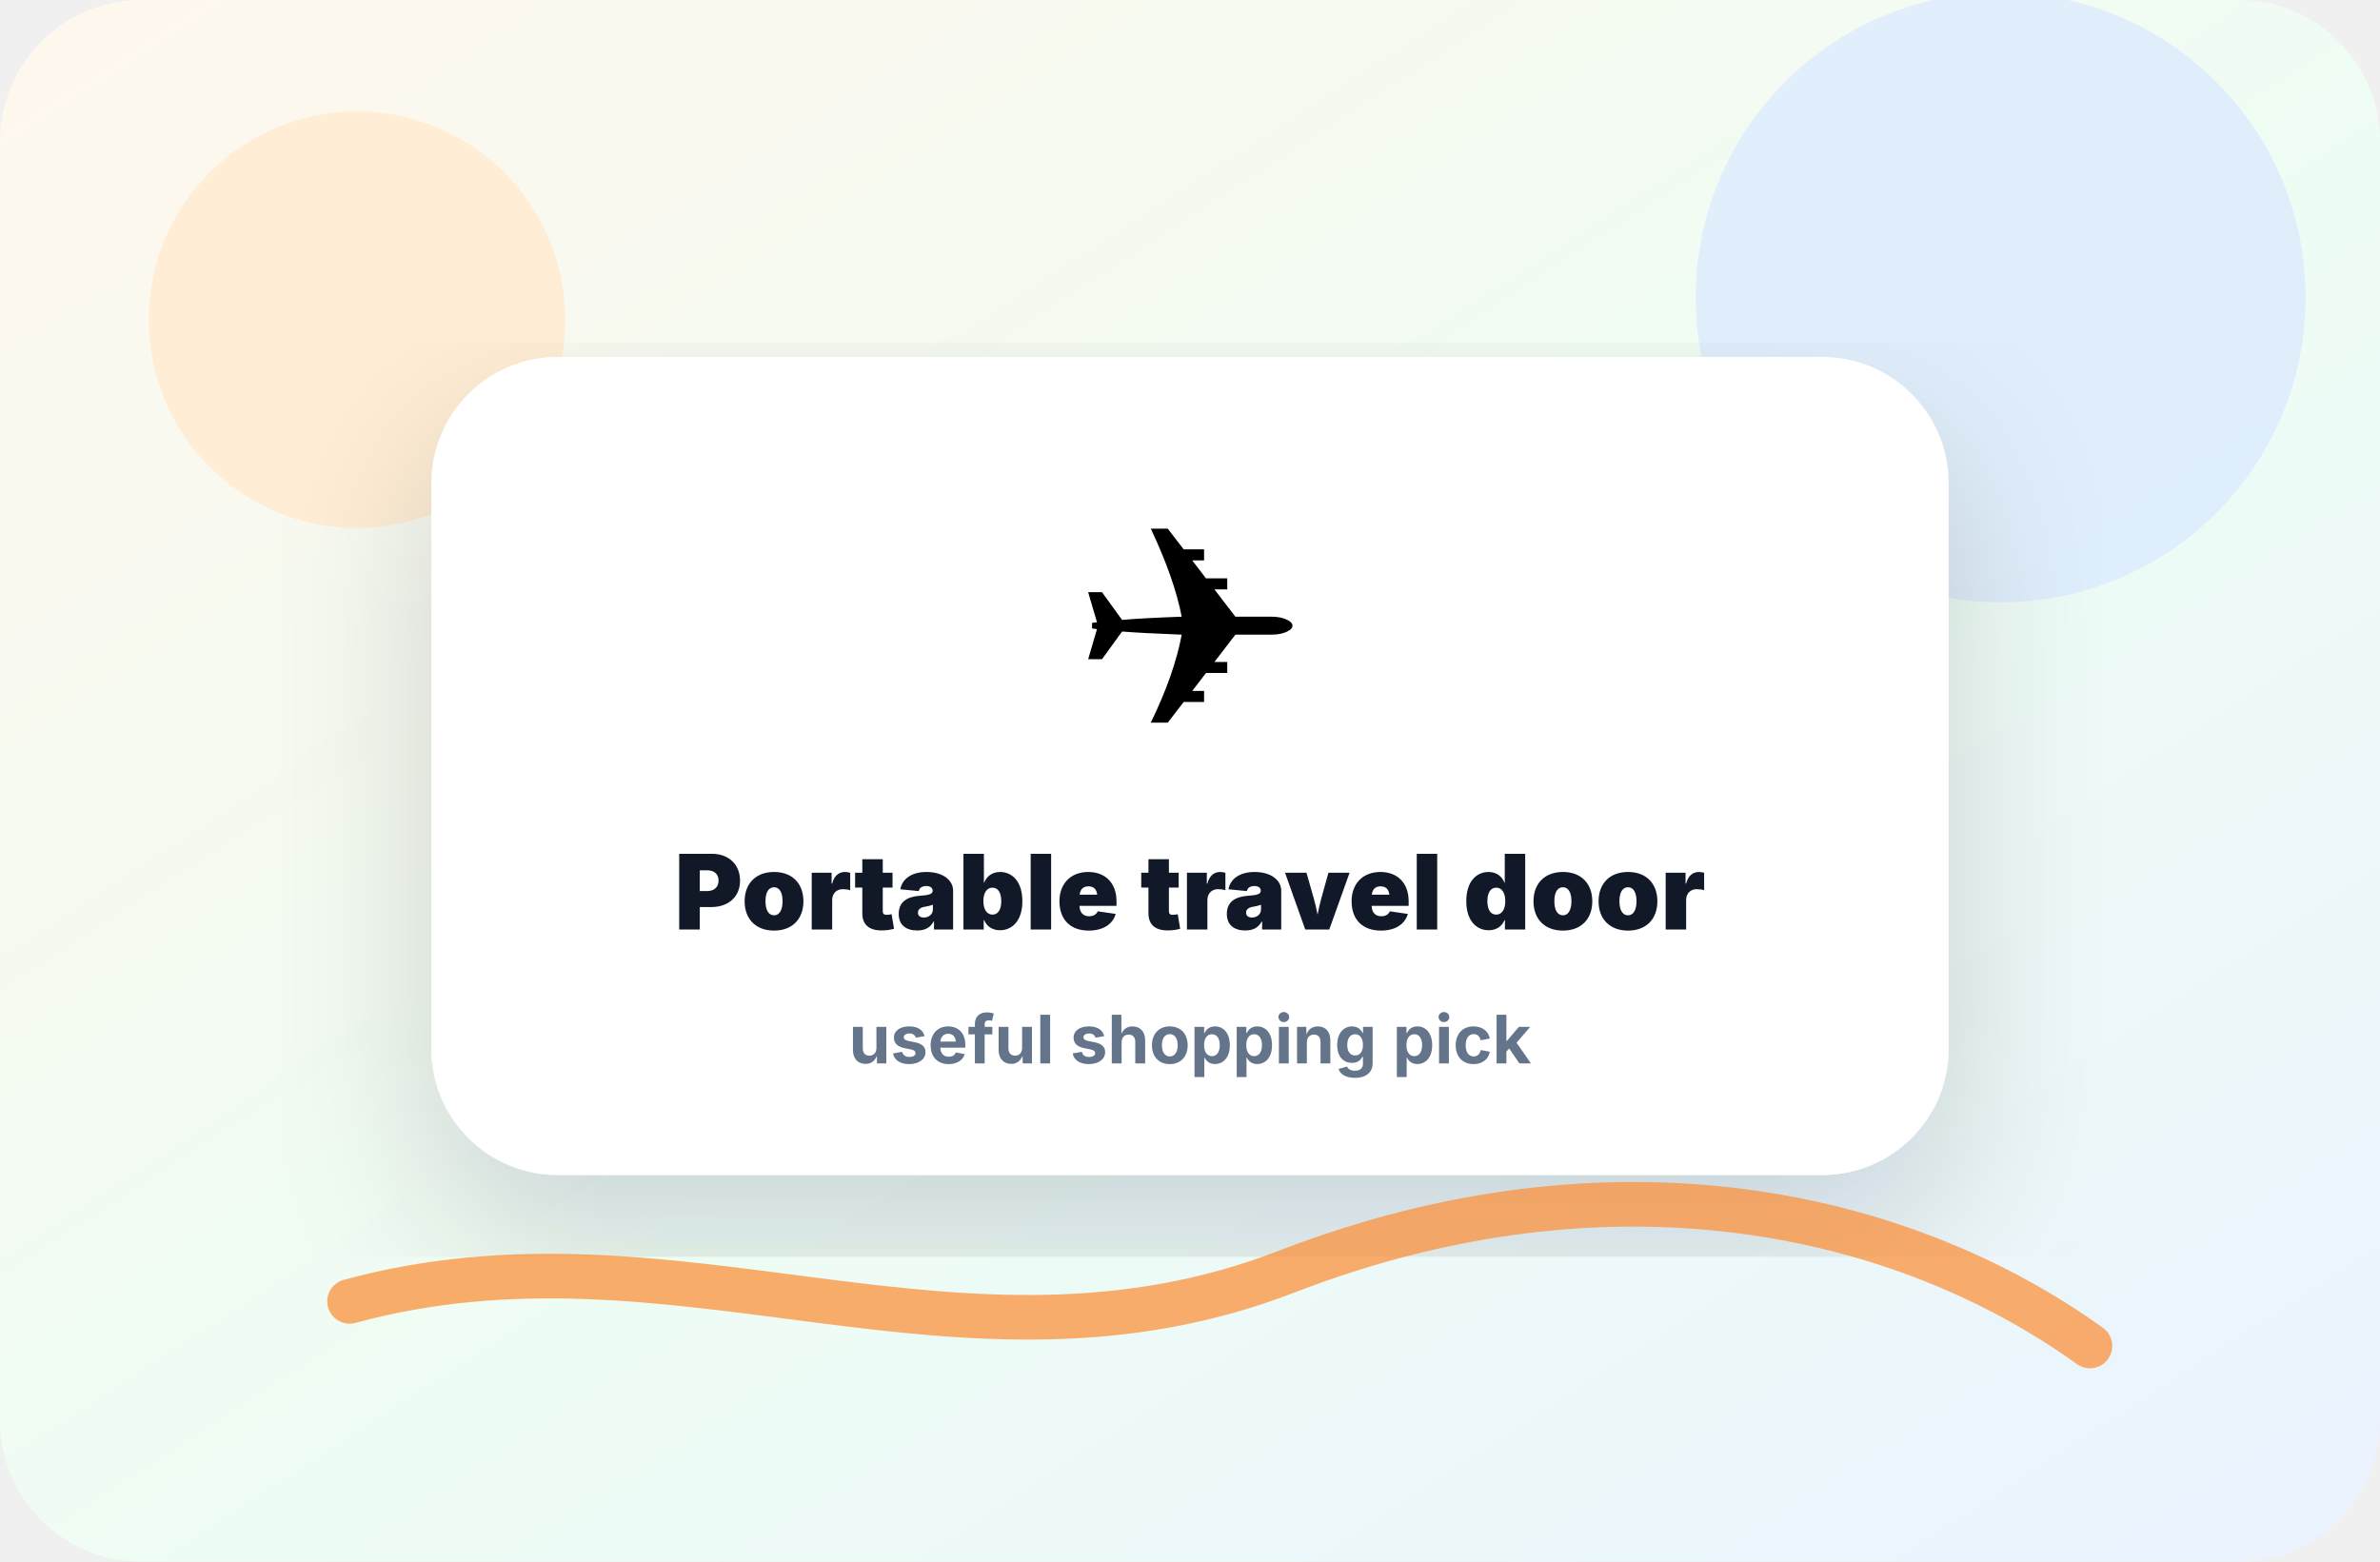
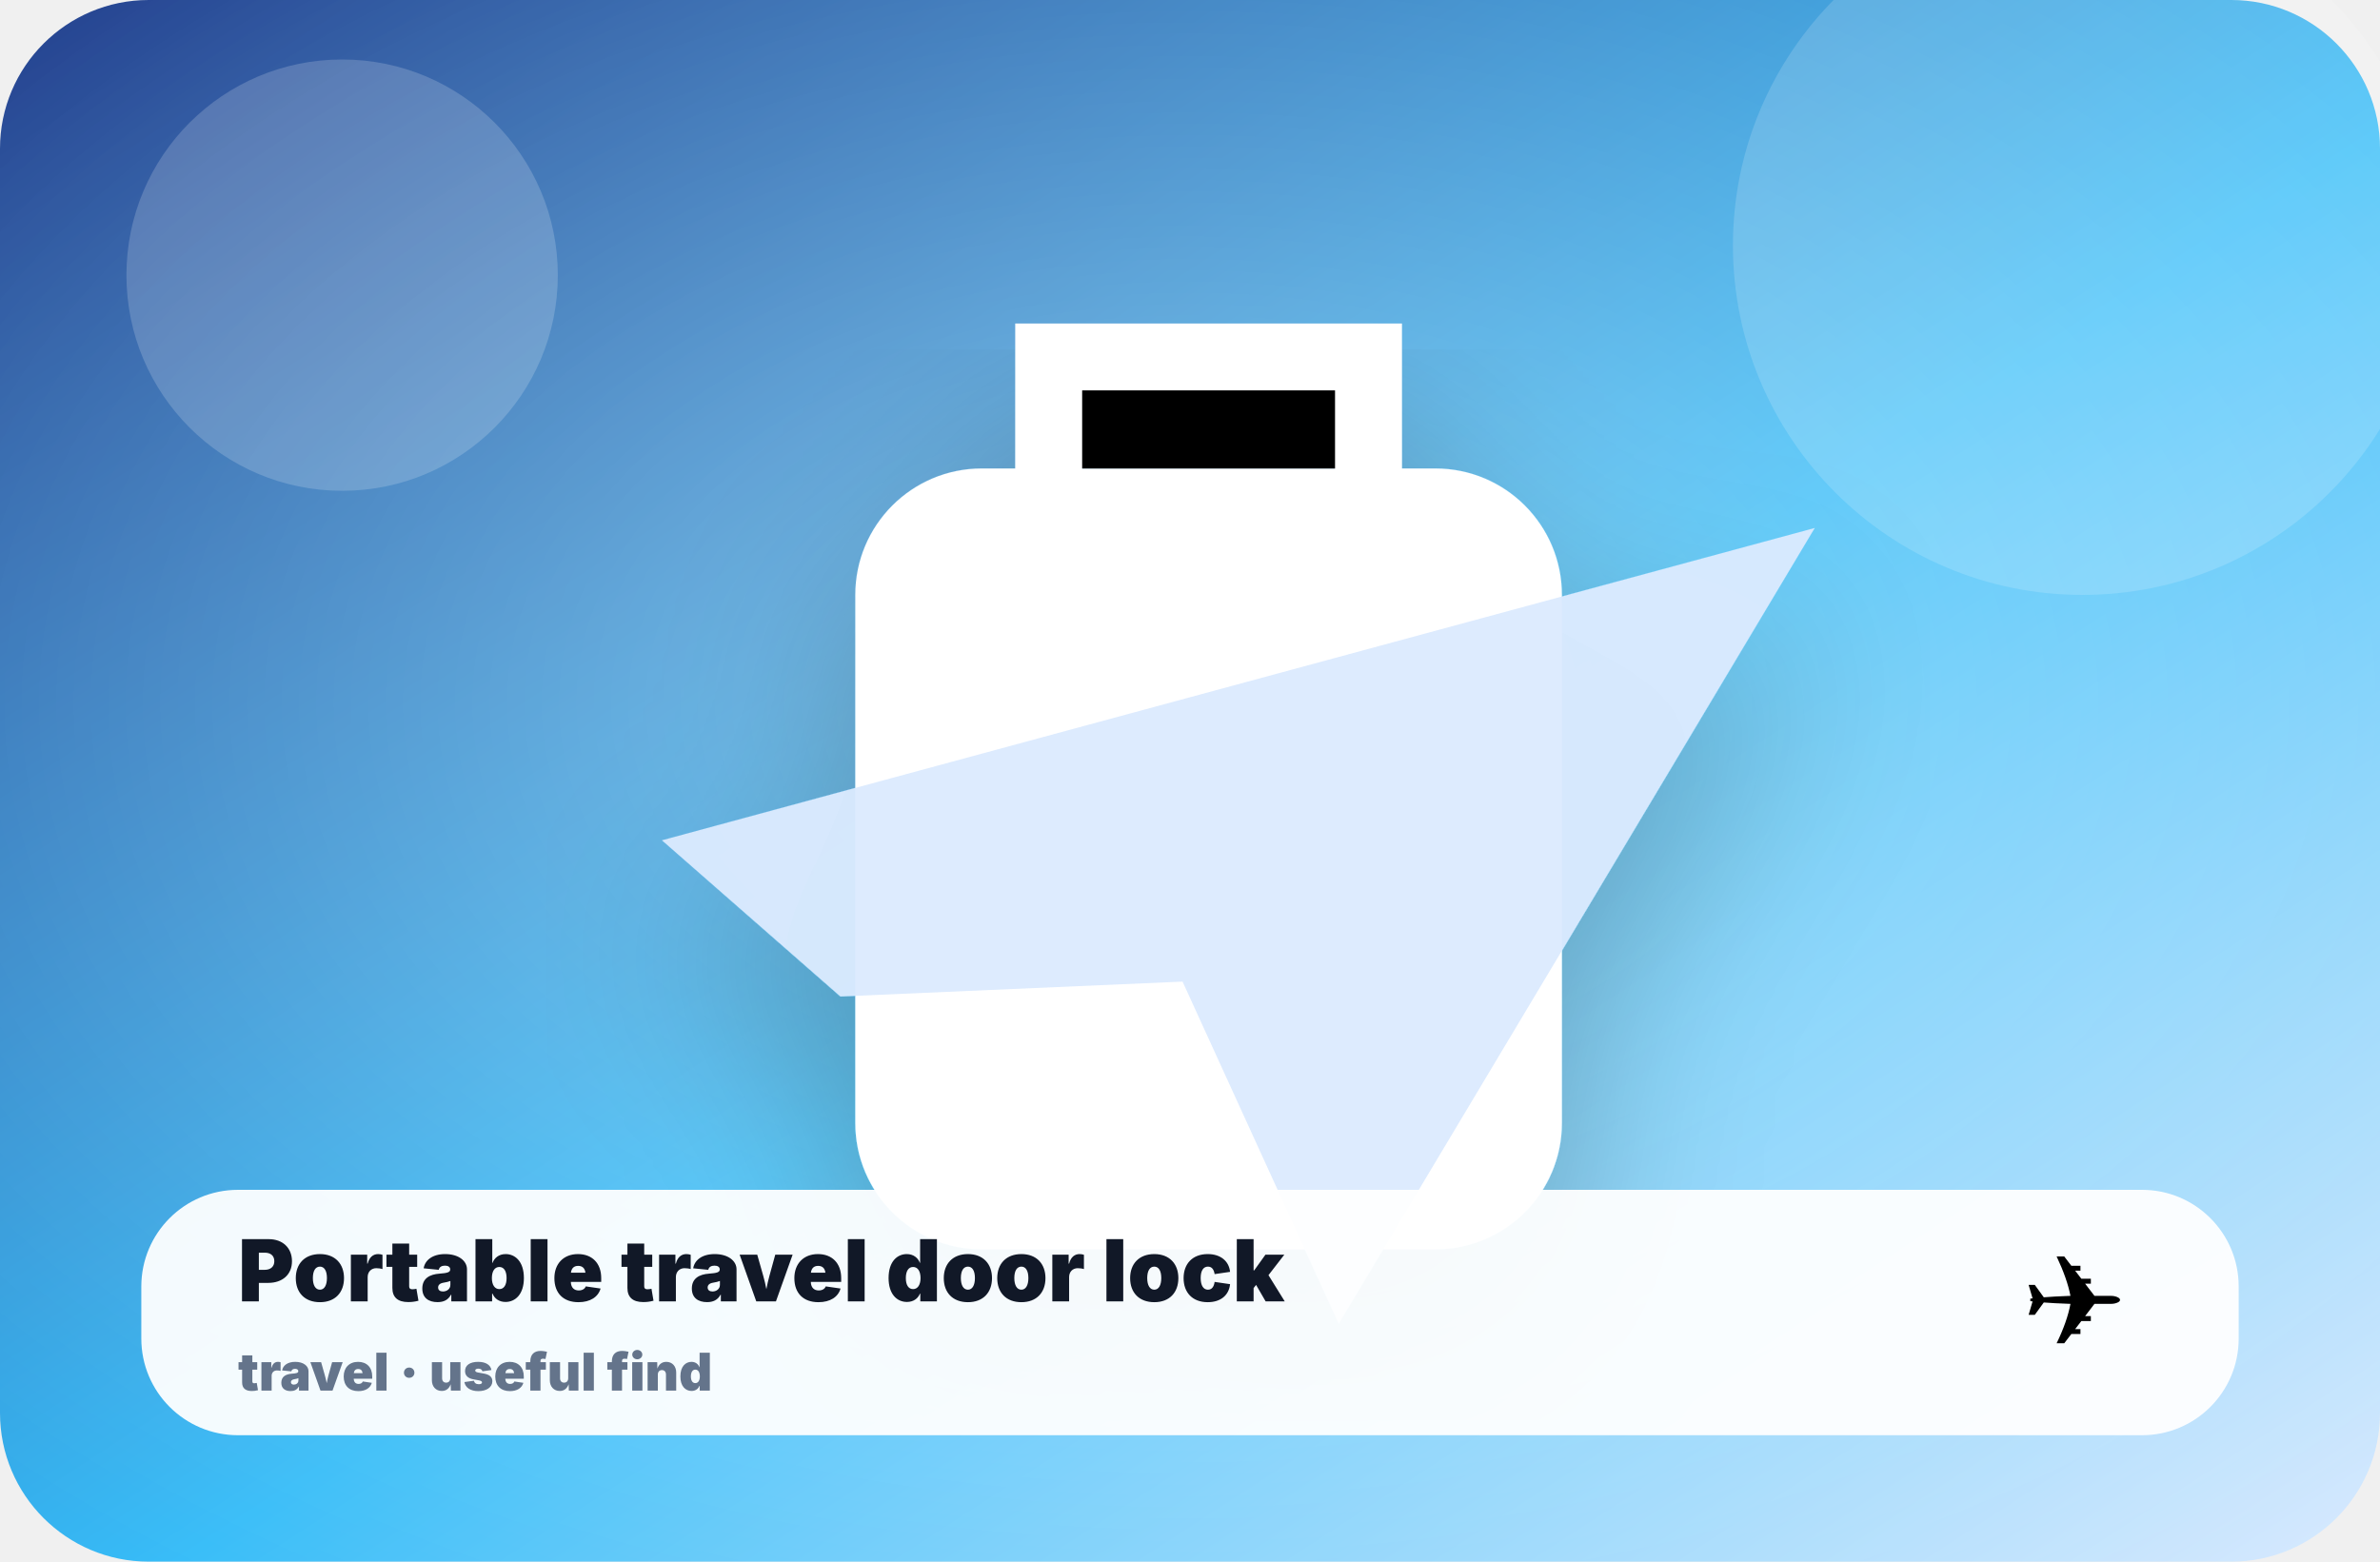
- <svg xmlns="http://www.w3.org/2000/svg" viewBox="0 0 640 420" role="img" aria-label="Portable travel door lock illustration">
+ <svg xmlns="http://www.w3.org/2000/svg" viewBox="0 0 640 420" role="img" aria-label="Portable travel door lock original shopping illustration">
  <defs>
    <linearGradient id="bg" x1="0" y1="0" x2="1" y2="1">
-       <stop stop-color="#fff7ed" />
-       <stop offset="0.55" stop-color="#eefdf4" />
-       <stop offset="1" stop-color="#eaf2ff" />
+       <stop stop-color="#1e3a8a" />
+       <stop offset="0.54" stop-color="#38bdf8" />
+       <stop offset="1" stop-color="#dbeafe" />
    </linearGradient>
+     <radialGradient id="spot" cx="50%" cy="45%" r="70%">
+       <stop stop-color="#ffffff" stop-opacity=".38" />
+       <stop offset="1" stop-color="#ffffff" stop-opacity="0" />
+     </radialGradient>
    <filter id="shadow">
-       <feDropShadow dx="0" dy="18" stdDeviation="22" flood-color="#111827" flood-opacity=".16" />
+       <feDropShadow dx="0" dy="24" stdDeviation="26" flood-color="#020617" flood-opacity=".24" />
    </filter>
  </defs>
-   <rect width="640" height="420" rx="38" fill="url(#bg)" />
-   <circle cx="96" cy="86" r="56" fill="#ffedd5" />
-   <circle cx="538" cy="80" r="82" fill="#dbeafe" opacity=".75" />
-   <rect x="116" y="96" width="408" height="220" rx="34" fill="#ffffff" filter="url(#shadow)" />
-   <text x="320" y="196" text-anchor="middle" font-size="76">✈️</text>
-   <text x="320" y="250" text-anchor="middle" font-family="Inter,Arial" font-size="28" font-weight="900" fill="#111827">Portable travel door</text>
-   <text x="320" y="286" text-anchor="middle" font-family="Inter,Arial" font-size="18" font-weight="700" fill="#64748b">useful shopping pick</text>
-   <path d="M94 350 C182 326 258 376 346 342 S512 326 562 362" fill="none" stroke="#fb923c" stroke-width="12" stroke-linecap="round" opacity=".75" />
+   <rect width="640" height="420" rx="40" fill="url(#bg)" />
+   <rect width="640" height="420" rx="40" fill="url(#spot)" />
+   <circle cx="92" cy="74" r="58" fill="#fff" opacity=".18" />
+   <circle cx="560" cy="66" r="94" fill="#fff" opacity=".16" />
+   <g filter="url(#shadow)">
+     <rect x="230" y="126" width="190" height="210" rx="34" fill="#ffffff" />
+     <path d="M282 126v-30h86v30" stroke="#ffffff" stroke-width="18" stroke-linecap="round" />
+     <path d="M178 226l310-84-128 214-42-92-92 4z" fill="#dbeafe" opacity=".95" />
+   </g>
+   <rect x="38" y="320" width="564" height="66" rx="26" fill="#fff" opacity=".94" />
+   <text x="64" y="350" font-family="Inter,Arial,sans-serif" font-size="23" font-weight="950" fill="#111827">Portable travel door lock</text>
+   <text x="64" y="374" font-family="Inter,Arial,sans-serif" font-size="14" font-weight="850" fill="#64748b">travel · useful find</text>
+   <text x="572" y="362" text-anchor="end" font-size="34">✈️</text>
</svg>
